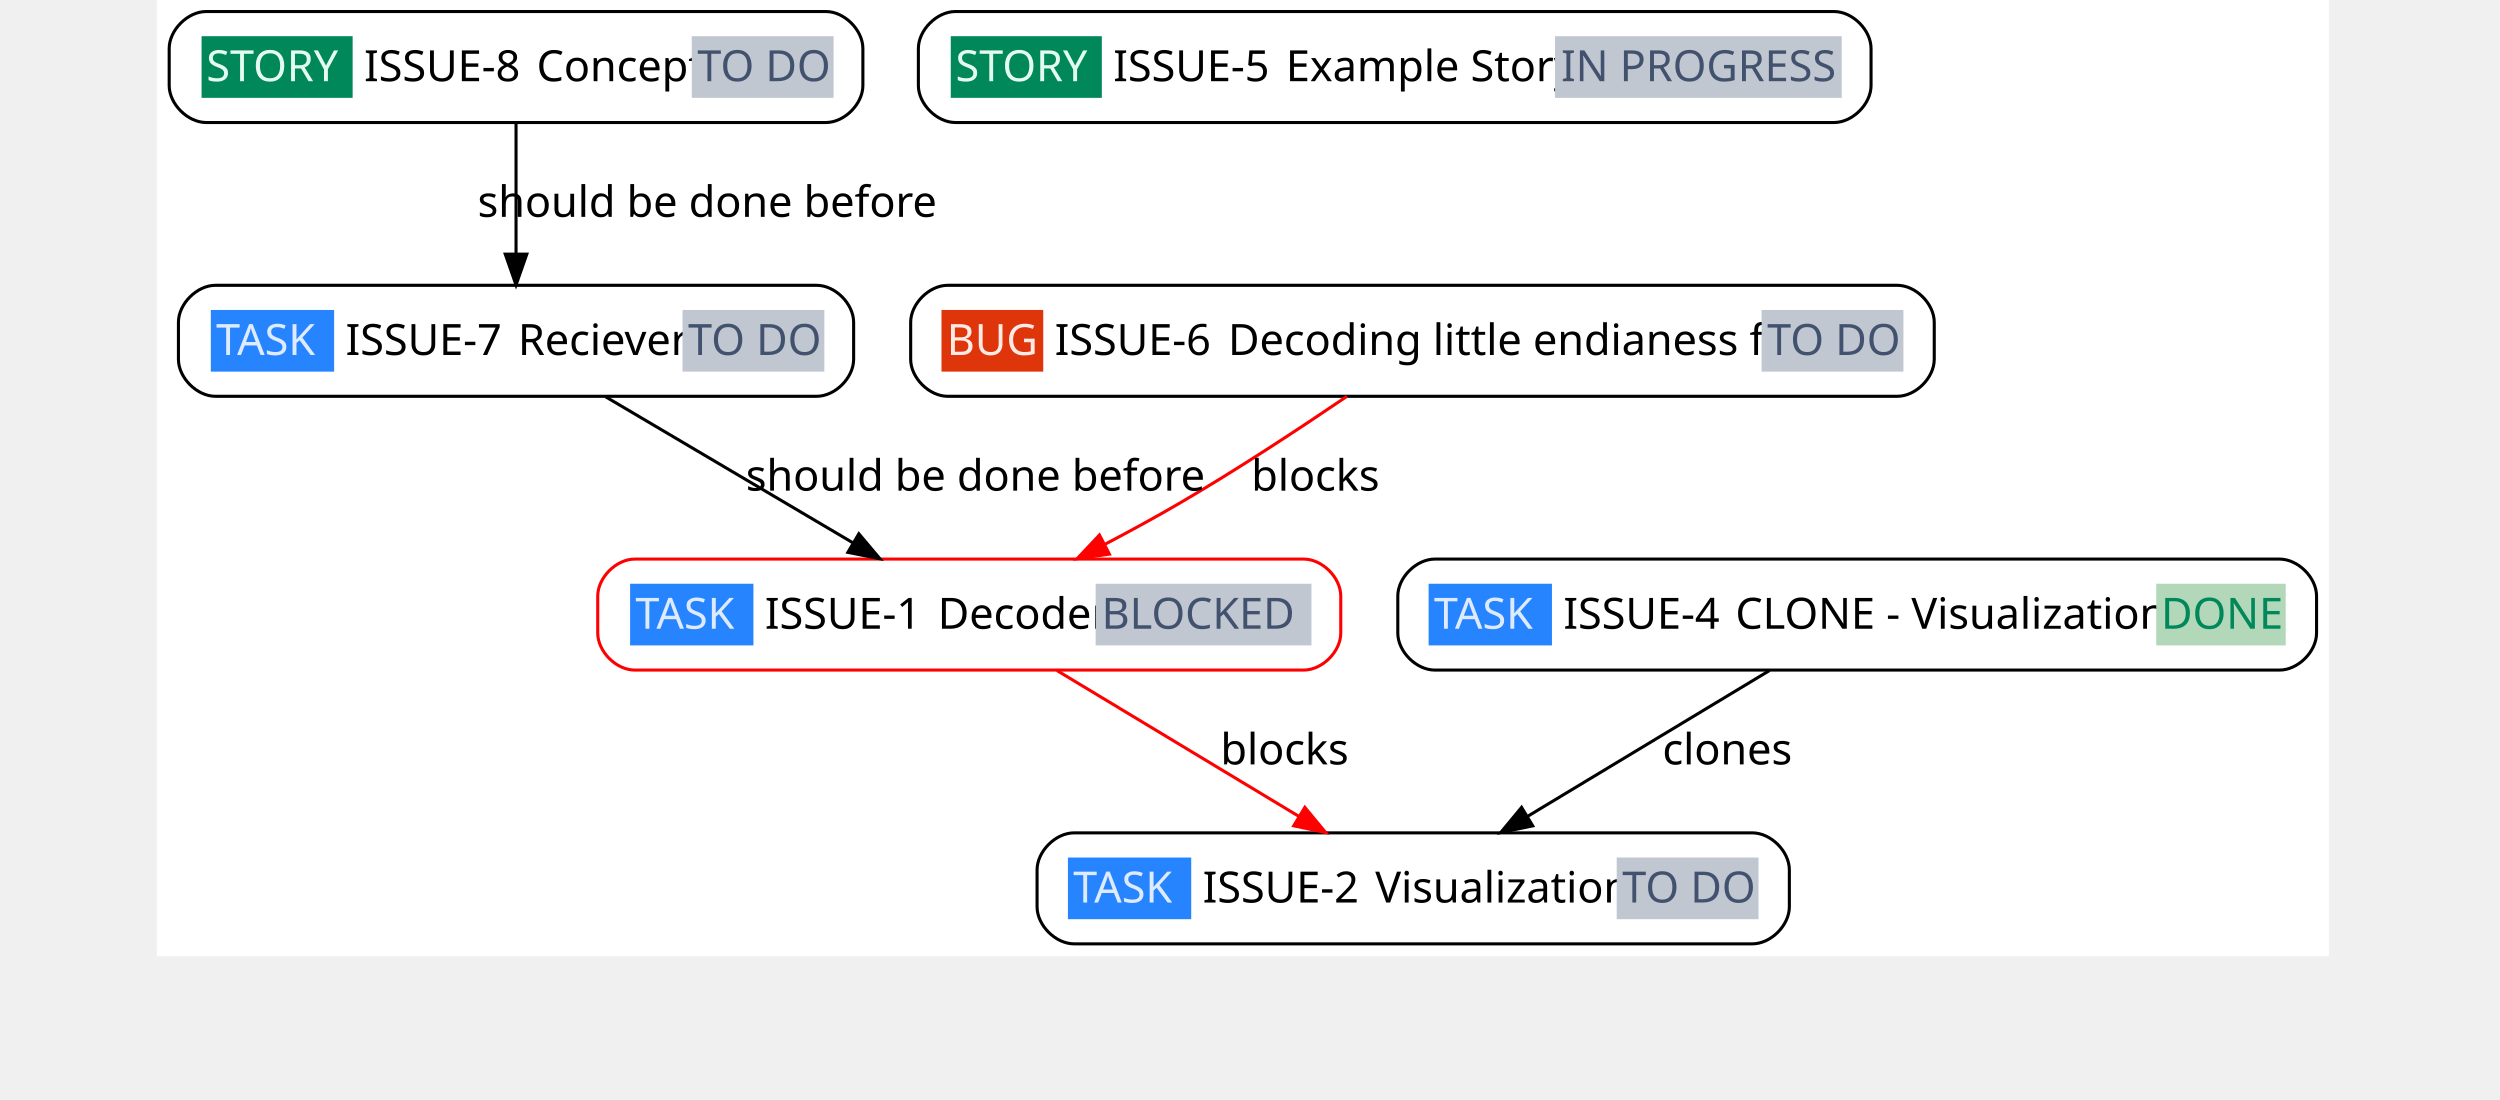
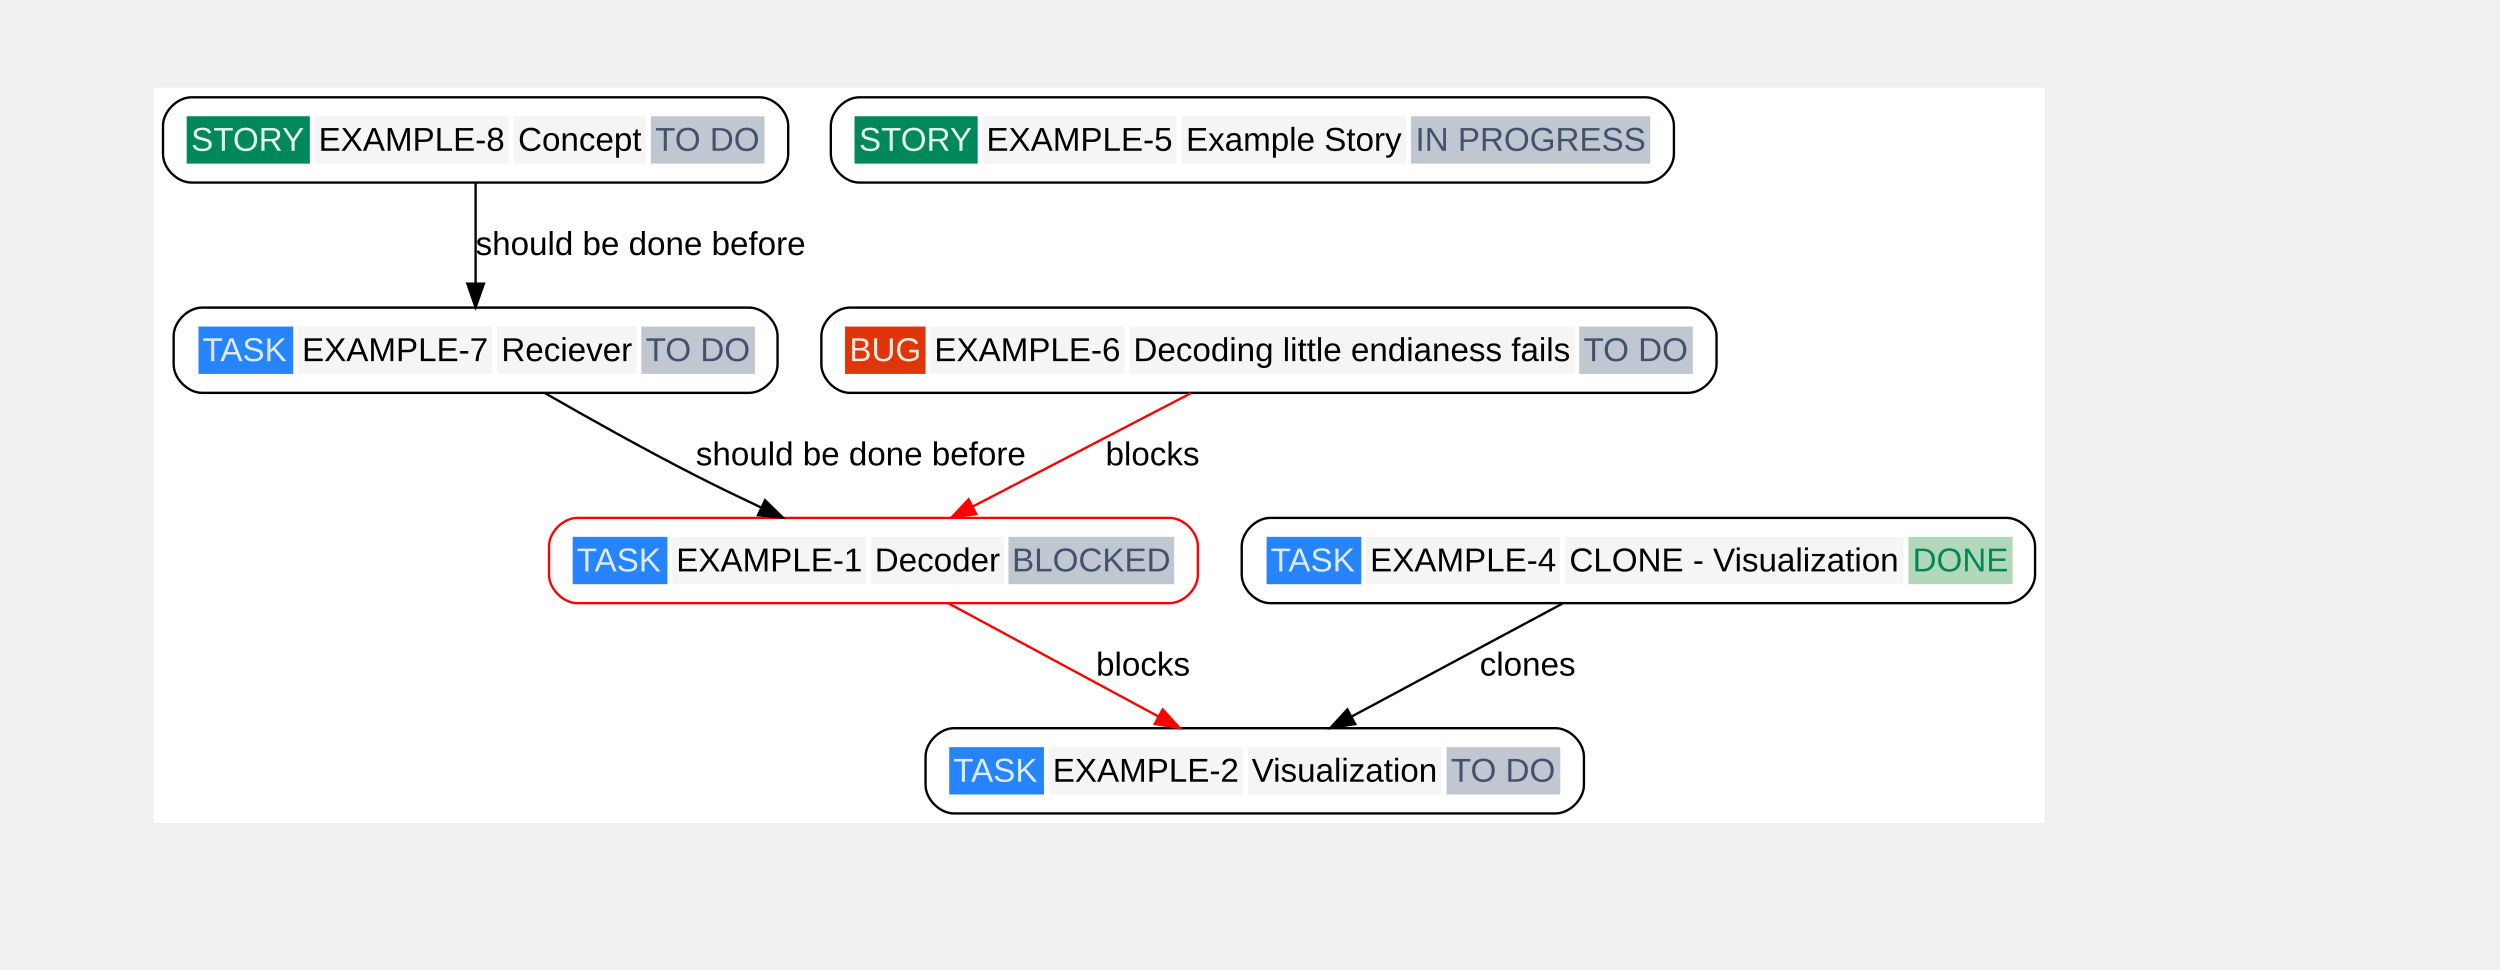
- <svg xmlns="http://www.w3.org/2000/svg" xmlns:xlink="http://www.w3.org/1999/xlink" width="705pt" height="310pt" viewBox="0.00 0.00 704.5 310.4">
-   <g id="graph0" class="graph" transform="translate(47.06769,266.5096) scale(0.8705506)" data-name="">
-     <polygon fill="white" stroke="transparent" points="-4,4 -4,-306.4 700.5,-306.4 700.5,4 -4,4" />
-     <g id="node1" class="node" pointer-events="visible" data-name="ISSUE-8" data-comment="GEIL-6">
+ <svg xmlns="http://www.w3.org/2000/svg" xmlns:xlink="http://www.w3.org/1999/xlink" width="799pt" height="310pt" viewBox="0.00 0.00 798.5 310.40">
+   <g id="graph0" class="graph" transform="translate(51.39498,260.3132) scale(0.7578583)" data-name="">
+     <polygon fill="white" stroke="transparent" points="-4,4 -4,-306.4 794.5,-306.4 794.5,4 -4,4" />
+     <g id="node1" class="node" pointer-events="visible" data-name="EXAMPLE-8" data-comment="EXAMPLE-8">
      <g id="a_node1">
-         <a xlink:href="https://rickvogel.atlassian.net/browse/ISSUE-8" xlink:title="Click to open: ISSUE-8 - Concept" style="">
-           <path fill="none" stroke="black" d="M213,-302.4C213,-302.4 12,-302.4 12,-302.4 6,-302.4 0,-296.4 0,-290.4 0,-290.4 0,-278.4 0,-278.4 0,-272.4 6,-266.4 12,-266.4 12,-266.4 213,-266.4 213,-266.4 219,-266.4 225,-272.4 225,-278.4 225,-278.4 225,-290.4 225,-290.4 225,-296.4 219,-302.4 213,-302.4" style="" />
-           <polygon fill="#00875a" stroke="transparent" points="10.5,-274.4 10.5,-294.4 59.5,-294.4 59.5,-274.4 10.5,-274.4" style="" />
-           <text text-anchor="start" x="12.05" y="-279.8" font-family="sans-serif" font-size="14.00" fill="#e3fcef" style="">STORY</text>
-           <text text-anchor="start" x="63.22" y="-279.8" font-family="sans-serif" font-size="14.00" style="">ISSUE-8</text>
-           <text text-anchor="start" x="119.17" y="-279.8" font-family="sans-serif" font-size="14.00" style="">Concept</text>
-           <polygon fill="#c1c7d0" stroke="transparent" points="169.5,-274.4 169.5,-294.4 215.5,-294.4 215.5,-274.4 169.5,-274.4" style="" />
-           <text text-anchor="start" x="171.31" y="-279.8" font-family="sans-serif" font-size="14.00" fill="#42526e" style="">TO DO</text>
+         <a xlink:href="https://rickvogel.atlassian.net/browse/EXAMPLE-8" xlink:title="Click to open: EXAMPLE-8 - Concept">
+           <path fill="none" stroke="black" d="M252,-302.4C252,-302.4 12,-302.4 12,-302.4 6,-302.4 0,-296.4 0,-290.4 0,-290.4 0,-278.4 0,-278.4 0,-272.4 6,-266.4 12,-266.4 12,-266.4 252,-266.4 252,-266.4 258,-266.4 264,-272.4 264,-278.4 264,-278.4 264,-290.4 264,-290.4 264,-296.4 258,-302.4 252,-302.4" />
+           <polygon fill="#00875a" stroke="transparent" points="10,-274.4 10,-294.4 62,-294.4 62,-274.4 10,-274.4" />
+           <text text-anchor="start" x="11.89" y="-279.8" font-family="Arial" font-size="14.00" fill="#e3fcef">STORY</text>
+           <polygon fill="#f5f5f5" stroke="transparent" points="64,-274.4 64,-294.4 146,-294.4 146,-274.4 64,-274.4" />
+           <text text-anchor="start" x="65.71" y="-279.8" font-family="Arial" font-size="14.00">EXAMPLE-8</text>
+           <polygon fill="#f5f5f5" stroke="transparent" points="148,-274.4 148,-294.4 204,-294.4 204,-274.4 148,-274.4" />
+           <text text-anchor="start" x="149.93" y="-279.8" font-family="Arial" font-size="14.00">Concept</text>
+           <polygon fill="#c1c7d0" stroke="transparent" points="206,-274.4 206,-294.4 254,-294.4 254,-274.4 206,-274.4" />
+           <text text-anchor="start" x="207.83" y="-279.8" font-family="Arial" font-size="14.00" fill="#42526e">TO DO</text>
        </a>
      </g>
    </g>
-     <g id="node4" class="node" pointer-events="visible" data-name="ISSUE-6" data-comment="GEIL-2">
-       <g id="a_node4">
-         <a xlink:href="https://rickvogel.atlassian.net/browse/ISSUE-6" xlink:title="Click to open: ISSUE-6 - Decoding little endianess fails" style="">
-           <path fill="none" stroke="black" d="M560.5,-213.6C560.5,-213.6 252.5,-213.6 252.5,-213.6 246.5,-213.6 240.5,-207.6 240.5,-201.6 240.5,-201.6 240.5,-189.6 240.5,-189.6 240.5,-183.6 246.5,-177.6 252.5,-177.6 252.5,-177.6 560.5,-177.6 560.5,-177.6 566.5,-177.6 572.5,-183.6 572.5,-189.6 572.5,-189.6 572.5,-201.6 572.5,-201.6 572.5,-207.6 566.5,-213.6 560.5,-213.6" style="" />
-           <polygon fill="#de350b" stroke="transparent" points="250.5,-185.6 250.5,-205.6 283.5,-205.6 283.5,-185.6 250.5,-185.6" style="" />
-           <text text-anchor="start" x="252.22" y="-191" font-family="sans-serif" font-size="14.00" fill="#ffebe6" style="">BUG</text>
-           <text text-anchor="start" x="287.22" y="-191" font-family="sans-serif" font-size="14.00" style="">ISSUE-6</text>
-           <text text-anchor="start" x="343.44" y="-191" font-family="sans-serif" font-size="14.00" style="">Decoding little endianess fails</text>
-           <polygon fill="#c1c7d0" stroke="transparent" points="516.5,-185.6 516.5,-205.6 562.5,-205.6 562.5,-185.6 516.5,-185.6" style="" />
-           <text text-anchor="start" x="518.31" y="-191" font-family="sans-serif" font-size="14.00" fill="#42526e" style="">TO DO</text>
+     <g id="node2" class="node" pointer-events="visible" data-name="EXAMPLE-7" data-comment="EXAMPLE-7">
+       <g id="a_node2">
+         <a xlink:href="https://rickvogel.atlassian.net/browse/EXAMPLE-7" xlink:title="Click to open: EXAMPLE-7 - Reciever">
+           <path fill="none" stroke="black" d="M247.5,-213.6C247.5,-213.6 16.5,-213.6 16.5,-213.6 10.5,-213.6 4.5,-207.6 4.5,-201.6 4.5,-201.6 4.5,-189.6 4.5,-189.6 4.5,-183.6 10.5,-177.6 16.5,-177.6 16.5,-177.6 247.5,-177.6 247.5,-177.6 253.5,-177.6 259.5,-183.6 259.5,-189.6 259.5,-189.6 259.5,-201.6 259.5,-201.6 259.5,-207.6 253.5,-213.6 247.5,-213.6" />
+           <polygon fill="#2684ff" stroke="transparent" points="15,-185.6 15,-205.6 55,-205.6 55,-185.6 15,-185.6" />
+           <text text-anchor="start" x="16.72" y="-191" font-family="Arial" font-size="14.00" fill="#deebff">TASK</text>
+           <polygon fill="#f5f5f5" stroke="transparent" points="57,-185.6 57,-205.6 139,-205.6 139,-185.6 57,-185.6" />
+           <text text-anchor="start" x="58.71" y="-191" font-family="Arial" font-size="14.00">EXAMPLE-7</text>
+           <polygon fill="#f5f5f5" stroke="transparent" points="141,-185.6 141,-205.6 200,-205.6 200,-185.6 141,-185.6" />
+           <text text-anchor="start" x="142.88" y="-191" font-family="Arial" font-size="14.00">Reciever</text>
+           <polygon fill="#c1c7d0" stroke="transparent" points="202,-185.6 202,-205.6 250,-205.6 250,-185.6 202,-185.6" />
+           <text text-anchor="start" x="203.83" y="-191" font-family="Arial" font-size="14.00" fill="#42526e">TO DO</text>
        </a>
      </g>
    </g>
-     <g id="edge3" class="edge" data-name="ISSUE-6-&gt;ISSUE-1" data-comment="GEIL-6-&gt;GEIL-1">
-       <path fill="none" stroke="red" d="M382.01,-177.59C366.62,-167.14 346.2,-153.7 327.5,-142.8 319.83,-138.33 311.53,-133.81 303.45,-129.57" style="" />
-       <polygon fill="red" stroke="red" points="304.96,-126.4 294.47,-124.91 301.74,-132.62 304.96,-126.4" style="" />
-       <text text-anchor="middle" x="371.78" y="-147" font-family="sans-serif" font-size="14.00" style="">blocks</text>
+     <g id="edge1" class="edge" data-name="EXAMPLE-8-&gt;EXAMPLE-7" data-comment="EXAMPLE-8-&gt;EXAMPLE-7">
+       <path fill="none" stroke="black" d="M132,-266.25C132,-254.12 132,-237.62 132,-223.72" />
+       <polygon fill="black" stroke="black" points="135.5,-223.71 132,-213.71 128.5,-223.71 135.5,-223.71" />
+       <text text-anchor="middle" x="201.67" y="-235.8" font-family="Arial" font-size="14.00">should be done before</text>
    </g>
-     <g id="node2" class="node" pointer-events="visible" data-name="ISSUE-7" data-comment="GEIL-5">
-       <g id="a_node2">
-         <a xlink:href="https://rickvogel.atlassian.net/browse/ISSUE-7" xlink:title="Click to open: ISSUE-7 - Reciever" style="">
-           <path fill="none" stroke="black" d="M210,-213.6C210,-213.6 15,-213.6 15,-213.6 9,-213.6 3,-207.6 3,-201.6 3,-201.6 3,-189.6 3,-189.6 3,-183.6 9,-177.6 15,-177.6 15,-177.6 210,-177.6 210,-177.6 216,-177.6 222,-183.6 222,-189.6 222,-189.6 222,-201.6 222,-201.6 222,-207.6 216,-213.6 210,-213.6" style="" />
-           <polygon fill="#2684ff" stroke="transparent" points="13.5,-185.6 13.5,-205.6 53.5,-205.6 53.5,-185.6 13.5,-185.6" style="" />
-           <text text-anchor="start" x="15.22" y="-191" font-family="sans-serif" font-size="14.00" fill="#deebff" style="">TASK</text>
-           <text text-anchor="start" x="57.22" y="-191" font-family="sans-serif" font-size="14.00" style="">ISSUE-7</text>
-           <text text-anchor="start" x="113.13" y="-191" font-family="sans-serif" font-size="14.00" style="">Reciever</text>
-           <polygon fill="#c1c7d0" stroke="transparent" points="166.5,-185.6 166.5,-205.6 212.5,-205.6 212.5,-185.6 166.5,-185.6" style="" />
-           <text text-anchor="start" x="168.31" y="-191" font-family="sans-serif" font-size="14.00" fill="#42526e" style="">TO DO</text>
+     <g id="node3" class="node" pointer-events="visible" data-name="EXAMPLE-1" data-comment="EXAMPLE-1">
+       <g id="a_node3">
+         <a xlink:href="https://rickvogel.atlassian.net/browse/EXAMPLE-1" xlink:title="Click to open: EXAMPLE-1 - Decoder">
+           <path fill="none" stroke="red" d="M425,-124.8C425,-124.8 175,-124.8 175,-124.8 169,-124.8 163,-118.8 163,-112.8 163,-112.8 163,-100.8 163,-100.8 163,-94.8 169,-88.8 175,-88.8 175,-88.8 425,-88.8 425,-88.8 431,-88.8 437,-94.8 437,-100.8 437,-100.8 437,-112.8 437,-112.8 437,-118.8 431,-124.8 425,-124.8" />
+           <polygon fill="#2684ff" stroke="transparent" points="173,-96.8 173,-116.8 213,-116.8 213,-96.8 173,-96.8" />
+           <text text-anchor="start" x="174.72" y="-102.2" font-family="Arial" font-size="14.00" fill="#deebff">TASK</text>
+           <polygon fill="#f5f5f5" stroke="transparent" points="215,-96.8 215,-116.8 297,-116.8 297,-96.8 215,-96.8" />
+           <text text-anchor="start" x="216.71" y="-102.2" font-family="Arial" font-size="14.00">EXAMPLE-1</text>
+           <polygon fill="#f5f5f5" stroke="transparent" points="299,-96.8 299,-116.8 355,-116.8 355,-96.8 299,-96.8" />
+           <text text-anchor="start" x="300.54" y="-102.2" font-family="Arial" font-size="14.00">Decoder</text>
+           <polygon fill="#c1c7d0" stroke="transparent" points="357,-96.8 357,-116.8 427,-116.8 427,-96.8 357,-96.8" />
+           <text text-anchor="start" x="358.54" y="-102.2" font-family="Arial" font-size="14.00" fill="#42526e">BLOCKED</text>
        </a>
      </g>
    </g>
-     <g id="edge1" class="edge" data-name="ISSUE-8-&gt;ISSUE-7" data-comment="GEIL-31">
-       <path fill="none" stroke="black" d="M112.5,-266.25C112.5,-254.12 112.5,-237.62 112.5,-223.72" style="" />
-       <polygon fill="black" stroke="black" points="116,-223.71 112.5,-213.71 109,-223.71 116,-223.71" style="" />
-       <text text-anchor="middle" x="174.51" y="-235.8" font-family="sans-serif" font-size="14.00" style="">should be done before</text>
+     <g id="edge2" class="edge" data-name="EXAMPLE-7-&gt;EXAMPLE-1" data-comment="EXAMPLE-7-&gt;EXAMPLE-1">
+       <path fill="none" stroke="black" d="M161.32,-177.47C179.4,-167.09 203.16,-153.78 224.66,-142.8 233.62,-138.22 243.29,-133.54 252.62,-129.15" />
+       <polygon fill="black" stroke="black" points="254.21,-132.27 261.79,-124.88 251.25,-125.93 254.21,-132.27" />
+       <text text-anchor="middle" x="294.67" y="-147" font-family="Arial" font-size="14.00">should be done before</text>
    </g>
-     <g id="node5" class="node" pointer-events="visible" data-name="ISSUE-5" data-comment="GEIL-4">
-       <g id="a_node5">
-         <a xlink:href="https://rickvogel.atlassian.net/browse/ISSUE-5" xlink:title="Click to open: ISSUE-5 - Example Story" style="">
-           <path fill="none" stroke="black" d="M540,-302.4C540,-302.4 255,-302.4 255,-302.4 249,-302.4 243,-296.4 243,-290.4 243,-290.4 243,-278.4 243,-278.4 243,-272.4 249,-266.4 255,-266.4 255,-266.4 540,-266.4 540,-266.4 546,-266.4 552,-272.4 552,-278.4 552,-278.4 552,-290.4 552,-290.4 552,-296.4 546,-302.4 540,-302.4" style="" />
-           <polygon fill="#00875a" stroke="transparent" points="253.5,-274.4 253.5,-294.4 302.5,-294.4 302.5,-274.4 253.5,-274.4" style="" />
-           <text text-anchor="start" x="255.05" y="-279.8" font-family="sans-serif" font-size="14.00" fill="#e3fcef" style="">STORY</text>
-           <text text-anchor="start" x="306.22" y="-279.8" font-family="sans-serif" font-size="14.00" style="">ISSUE-5</text>
-           <text text-anchor="start" x="362.2" y="-279.8" font-family="sans-serif" font-size="14.00" style="">Example Story</text>
-           <polygon fill="#c1c7d0" stroke="transparent" points="449.5,-274.4 449.5,-294.4 542.5,-294.4 542.5,-274.4 449.5,-274.4" style="" />
-           <text text-anchor="start" x="451.46" y="-279.8" font-family="sans-serif" font-size="14.00" fill="#42526e" style="">IN PROGRESS</text>
+     <g id="node7" class="node" pointer-events="visible" data-name="EXAMPLE-2" data-comment="EXAMPLE-2">
+       <g id="a_node7">
+         <a xlink:href="https://rickvogel.atlassian.net/browse/EXAMPLE-2" xlink:title="Click to open: EXAMPLE-2 - Visualization">
+           <path fill="none" stroke="black" d="M588,-36C588,-36 334,-36 334,-36 328,-36 322,-30 322,-24 322,-24 322,-12 322,-12 322,-6 328,0 334,0 334,0 588,0 588,0 594,0 600,-6 600,-12 600,-12 600,-24 600,-24 600,-30 594,-36 588,-36" />
+           <polygon fill="#2684ff" stroke="transparent" points="332,-8 332,-28 372,-28 372,-8 332,-8" />
+           <text text-anchor="start" x="333.72" y="-13.4" font-family="Arial" font-size="14.00" fill="#deebff">TASK</text>
+           <polygon fill="#f5f5f5" stroke="transparent" points="374,-8 374,-28 456,-28 456,-8 374,-8" />
+           <text text-anchor="start" x="375.71" y="-13.4" font-family="Arial" font-size="14.00">EXAMPLE-2</text>
+           <polygon fill="#f5f5f5" stroke="transparent" points="458,-8 458,-28 540,-28 540,-8 458,-8" />
+           <text text-anchor="start" x="459.7" y="-13.4" font-family="Arial" font-size="14.00">Visualization</text>
+           <polygon fill="#c1c7d0" stroke="transparent" points="542,-8 542,-28 590,-28 590,-8 542,-8" />
+           <text text-anchor="start" x="543.83" y="-13.4" font-family="Arial" font-size="14.00" fill="#42526e">TO DO</text>
        </a>
      </g>
    </g>
-     <g id="node7" class="node" pointer-events="visible" data-name="ISSUE-2" data-comment="GEIL-4">
-       <g id="a_node7">
-         <a xlink:href="https://rickvogel.atlassian.net/browse/ISSUE-2" xlink:title="Click to open: ISSUE-2 - Visualization" style="">
-           <path fill="none" stroke="black" d="M513.5,-36C513.5,-36 293.5,-36 293.5,-36 287.5,-36 281.5,-30 281.5,-24 281.5,-24 281.5,-12 281.5,-12 281.5,-6 287.5,0 293.5,0 293.5,0 513.5,0 513.5,0 519.5,0 525.5,-6 525.5,-12 525.5,-12 525.5,-24 525.5,-24 525.5,-30 519.5,-36 513.5,-36" style="" />
-           <polygon fill="#2684ff" stroke="transparent" points="291.5,-8 291.5,-28 331.5,-28 331.5,-8 291.5,-8" style="" />
-           <text text-anchor="start" x="293.22" y="-13.4" font-family="sans-serif" font-size="14.00" fill="#deebff" style="">TASK</text>
-           <text text-anchor="start" x="335.22" y="-13.4" font-family="sans-serif" font-size="14.00" style="">ISSUE-2</text>
-           <text text-anchor="start" x="391.18" y="-13.4" font-family="sans-serif" font-size="14.00" style="">Visualization</text>
-           <polygon fill="#c1c7d0" stroke="transparent" points="469.5,-8 469.5,-28 515.5,-28 515.5,-8 469.5,-8" style="" />
-           <text text-anchor="start" x="471.31" y="-13.4" font-family="sans-serif" font-size="14.00" fill="#42526e" style="">TO DO</text>
+     <g id="edge5" class="edge" data-name="EXAMPLE-1-&gt;EXAMPLE-2" data-comment="EXAMPLE-1-&gt;EXAMPLE-2">
+       <path fill="none" stroke="red" d="M331.81,-88.65C357.17,-74.98 392.85,-55.74 420.29,-40.95" />
+       <polygon fill="red" stroke="red" points="422.12,-43.94 429.26,-36.11 418.79,-37.78 422.12,-43.94" />
+       <text text-anchor="middle" x="413.84" y="-58.2" font-family="Arial" font-size="14.00">blocks</text>
+     </g>
+     <g id="node4" class="node" pointer-events="visible" data-name="EXAMPLE-6" data-comment="EXAMPLE-6">
+       <g id="a_node4">
+         <a xlink:href="https://rickvogel.atlassian.net/browse/EXAMPLE-6" xlink:title="Click to open: EXAMPLE-6 - Decoding little endianess fails">
+           <path fill="none" stroke="black" d="M644,-213.6C644,-213.6 290,-213.6 290,-213.6 284,-213.6 278,-207.6 278,-201.6 278,-201.6 278,-189.6 278,-189.6 278,-183.6 284,-177.6 290,-177.6 290,-177.6 644,-177.6 644,-177.6 650,-177.6 656,-183.6 656,-189.6 656,-189.6 656,-201.6 656,-201.6 656,-207.6 650,-213.6 644,-213.6" />
+           <polygon fill="#de350b" stroke="transparent" points="288,-185.6 288,-205.6 322,-205.6 322,-185.6 288,-185.6" />
+           <text text-anchor="start" x="289.83" y="-191" font-family="Arial" font-size="14.00" fill="#ffebe6">BUG</text>
+           <polygon fill="#f5f5f5" stroke="transparent" points="324,-185.6 324,-205.6 406,-205.6 406,-185.6 324,-185.6" />
+           <text text-anchor="start" x="325.71" y="-191" font-family="Arial" font-size="14.00">EXAMPLE-6</text>
+           <polygon fill="#f5f5f5" stroke="transparent" points="408,-185.6 408,-205.6 596,-205.6 596,-185.6 408,-185.6" />
+           <text text-anchor="start" x="409.78" y="-191" font-family="Arial" font-size="14.00">Decoding little endianess fails</text>
+           <polygon fill="#c1c7d0" stroke="transparent" points="598,-185.6 598,-205.6 646,-205.6 646,-185.6 598,-185.6" />
+           <text text-anchor="start" x="599.83" y="-191" font-family="Arial" font-size="14.00" fill="#42526e">TO DO</text>
        </a>
      </g>
    </g>
-     <g id="node3" class="node" pointer-events="visible" data-name="ISSUE-1" data-comment="GEIL-2-&gt;GEIL-1">
-       <g id="a_node3">
-         <a xlink:href="https://rickvogel.atlassian.net/browse/ISSUE-1" xlink:title="Click to open: ISSUE-1 - Decoder" style="">
-           <path fill="none" stroke="red" d="M368,-124.8C368,-124.8 151,-124.8 151,-124.8 145,-124.8 139,-118.8 139,-112.8 139,-112.8 139,-100.8 139,-100.8 139,-94.8 145,-88.8 151,-88.8 151,-88.8 368,-88.8 368,-88.8 374,-88.8 380,-94.8 380,-100.8 380,-100.8 380,-112.8 380,-112.8 380,-118.8 374,-124.8 368,-124.8" style="" />
-           <polygon fill="#2684ff" stroke="transparent" points="149.5,-96.8 149.5,-116.8 189.5,-116.8 189.5,-96.8 149.5,-96.8" style="" />
-           <text text-anchor="start" x="151.22" y="-102.2" font-family="sans-serif" font-size="14.00" fill="#deebff" style="">TASK</text>
-           <text text-anchor="start" x="193.22" y="-102.2" font-family="sans-serif" font-size="14.00" style="">ISSUE-1</text>
-           <text text-anchor="start" x="249.29" y="-102.2" font-family="sans-serif" font-size="14.00" style="">Decoder</text>
-           <polygon fill="#c1c7d0" stroke="transparent" points="300.5,-96.8 300.5,-116.8 370.5,-116.8 370.5,-96.8 300.5,-96.8" style="" />
-           <text text-anchor="start" x="302.44" y="-102.2" font-family="sans-serif" font-size="14.00" fill="#42526e" style="">BLOCKED</text>
+     <g id="edge3" class="edge" data-name="EXAMPLE-6-&gt;EXAMPLE-1" data-comment="EXAMPLE-6-&gt;EXAMPLE-1">
+       <path fill="none" stroke="red" d="M434.01,-177.45C407.59,-163.72 370.37,-144.37 341.85,-129.55" />
+       <polygon fill="red" stroke="red" points="343.41,-126.42 332.93,-124.91 340.18,-132.63 343.41,-126.42" />
+       <text text-anchor="middle" x="417.84" y="-147" font-family="Arial" font-size="14.00">blocks</text>
+     </g>
+     <g id="node5" class="node" pointer-events="visible" data-name="EXAMPLE-5" data-comment="EXAMPLE-5">
+       <g id="a_node5">
+         <a xlink:href="https://rickvogel.atlassian.net/browse/EXAMPLE-5" xlink:title="Click to open: EXAMPLE-5 - Example Story">
+           <path fill="none" stroke="black" d="M626,-302.4C626,-302.4 294,-302.4 294,-302.4 288,-302.4 282,-296.4 282,-290.4 282,-290.4 282,-278.4 282,-278.4 282,-272.4 288,-266.4 294,-266.4 294,-266.4 626,-266.4 626,-266.4 632,-266.4 638,-272.4 638,-278.4 638,-278.4 638,-290.4 638,-290.4 638,-296.4 632,-302.4 626,-302.4" />
+           <polygon fill="#00875a" stroke="transparent" points="292,-274.4 292,-294.4 344,-294.4 344,-274.4 292,-274.4" />
+           <text text-anchor="start" x="293.89" y="-279.8" font-family="Arial" font-size="14.00" fill="#e3fcef">STORY</text>
+           <polygon fill="#f5f5f5" stroke="transparent" points="346,-274.4 346,-294.4 428,-294.4 428,-274.4 346,-274.4" />
+           <text text-anchor="start" x="347.71" y="-279.8" font-family="Arial" font-size="14.00">EXAMPLE-5</text>
+           <polygon fill="#f5f5f5" stroke="transparent" points="430,-274.4 430,-294.4 525,-294.4 525,-274.4 430,-274.4" />
+           <text text-anchor="start" x="431.98" y="-279.8" font-family="Arial" font-size="14.00">Example Story</text>
+           <polygon fill="#c1c7d0" stroke="transparent" points="527,-274.4 527,-294.4 628,-294.4 628,-274.4 527,-274.4" />
+           <text text-anchor="start" x="528.88" y="-279.8" font-family="Arial" font-size="14.00" fill="#42526e">IN PROGRESS</text>
        </a>
      </g>
    </g>
-     <g id="edge5" class="edge" data-name="ISSUE-1-&gt;ISSUE-2" data-comment="GEIL-1-&gt;GEIL-2">
-       <path fill="none" stroke="red" d="M287.95,-88.65C310.43,-75.1 341.99,-56.07 366.45,-41.33" style="" />
-       <polygon fill="red" stroke="red" points="368.35,-44.27 375.11,-36.11 364.74,-38.28 368.35,-44.27" style="" />
-       <text text-anchor="middle" x="361.78" y="-58.2" font-family="sans-serif" font-size="14.00" style="">blocks</text>
-     </g>
-     <g id="edge2" class="edge" data-name="ISSUE-7-&gt;ISSUE-1" data-comment="GEIL-1-&gt;GEIL-2">
-       <path fill="none" stroke="black" d="M141.54,-177.45C164.49,-163.9 196.71,-144.87 221.68,-130.13" style="" />
-       <polygon fill="black" stroke="black" points="223.69,-133.01 230.52,-124.91 220.13,-126.98 223.69,-133.01" style="" />
-       <text text-anchor="middle" x="261.51" y="-147" font-family="sans-serif" font-size="14.00" style="">should be done before</text>
-     </g>
-     <g id="node6" class="node" pointer-events="visible" data-name="ISSUE-4" data-comment="GEIL-1-&gt;GEIL-2">
+     <g id="node6" class="node" pointer-events="visible" data-name="EXAMPLE-4" data-comment="EXAMPLE-4">
      <g id="a_node6">
-         <a xlink:href="https://rickvogel.atlassian.net/browse/ISSUE-4" xlink:title="Click to open: ISSUE-4 - CLONE - Visualization" style="">
-           <path fill="none" stroke="black" d="M684.5,-124.8C684.5,-124.8 410.5,-124.8 410.5,-124.8 404.5,-124.8 398.5,-118.8 398.5,-112.8 398.5,-112.8 398.5,-100.8 398.5,-100.8 398.5,-94.8 404.5,-88.8 410.5,-88.8 410.5,-88.8 684.5,-88.8 684.5,-88.8 690.5,-88.8 696.5,-94.8 696.5,-100.8 696.5,-100.8 696.5,-112.8 696.5,-112.8 696.5,-118.8 690.5,-124.8 684.5,-124.8" style="" />
-           <polygon fill="#2684ff" stroke="transparent" points="408.5,-96.8 408.5,-116.8 448.5,-116.8 448.5,-96.8 408.5,-96.8" style="" />
-           <text text-anchor="start" x="410.22" y="-102.2" font-family="sans-serif" font-size="14.00" fill="#deebff" style="">TASK</text>
-           <text text-anchor="start" x="452.22" y="-102.2" font-family="sans-serif" font-size="14.00" style="">ISSUE-4</text>
-           <text text-anchor="start" x="508.01" y="-102.2" font-family="sans-serif" font-size="14.00" style="">CLONE - Visualization</text>
-           <polygon fill="#b2d8b9" stroke="transparent" points="644.5,-96.8 644.5,-116.8 686.5,-116.8 686.5,-96.8 644.5,-96.8" style="" />
-           <text text-anchor="start" x="646.06" y="-102.2" font-family="sans-serif" font-size="14.00" fill="#00875a" style="">DONE</text>
+         <a xlink:href="https://rickvogel.atlassian.net/browse/EXAMPLE-4" xlink:title="Click to open: EXAMPLE-4 - CLONE - Visualization">
+           <path fill="none" stroke="black" d="M778.5,-124.8C778.5,-124.8 467.5,-124.8 467.5,-124.8 461.5,-124.8 455.5,-118.8 455.5,-112.8 455.5,-112.8 455.5,-100.8 455.5,-100.8 455.5,-94.8 461.5,-88.8 467.5,-88.8 467.5,-88.8 778.5,-88.8 778.5,-88.8 784.5,-88.8 790.5,-94.8 790.5,-100.8 790.5,-100.8 790.5,-112.8 790.5,-112.8 790.5,-118.8 784.5,-124.8 778.5,-124.8" />
+           <polygon fill="#2684ff" stroke="transparent" points="466,-96.8 466,-116.8 506,-116.8 506,-96.8 466,-96.8" />
+           <text text-anchor="start" x="467.72" y="-102.2" font-family="Arial" font-size="14.00" fill="#deebff">TASK</text>
+           <polygon fill="#f5f5f5" stroke="transparent" points="508,-96.8 508,-116.8 590,-116.8 590,-96.8 508,-96.8" />
+           <text text-anchor="start" x="509.71" y="-102.2" font-family="Arial" font-size="14.00">EXAMPLE-4</text>
+           <polygon fill="#f5f5f5" stroke="transparent" points="592,-96.8 592,-116.8 735,-116.8 735,-96.8 592,-96.8" />
+           <text text-anchor="start" x="593.86" y="-102.2" font-family="Arial" font-size="14.00">CLONE - Visualization</text>
+           <polygon fill="#b2d8b9" stroke="transparent" points="737,-96.8 737,-116.8 781,-116.8 781,-96.8 737,-96.8" />
+           <text text-anchor="start" x="738.78" y="-102.2" font-family="Arial" font-size="14.00" fill="#00875a">DONE</text>
        </a>
      </g>
    </g>
-     <g id="edge4" class="edge" data-name="ISSUE-4-&gt;ISSUE-2" data-comment="GEIL-4-&gt;GEIL-2">
-       <path fill="none" stroke="black" d="M519.05,-88.65C496.57,-75.1 465.01,-56.07 440.55,-41.33" style="" />
-       <polygon fill="black" stroke="black" points="442.26,-38.28 431.89,-36.11 438.65,-44.27 442.26,-38.28" style="" />
-       <text text-anchor="middle" x="505.38" y="-58.2" font-family="sans-serif" font-size="14.00" style="">clones</text>
+     <g id="edge4" class="edge" data-name="EXAMPLE-4-&gt;EXAMPLE-2" data-comment="EXAMPLE-4-&gt;EXAMPLE-2">
+       <path fill="none" stroke="black" d="M590.99,-88.65C565.48,-74.98 529.57,-55.74 501.96,-40.95" />
+       <polygon fill="black" stroke="black" points="503.41,-37.75 492.94,-36.11 500.1,-43.92 503.41,-37.75" />
+       <text text-anchor="middle" x="576.23" y="-58.2" font-family="Arial" font-size="14.00">clones</text>
    </g>
  </g>
</svg>
